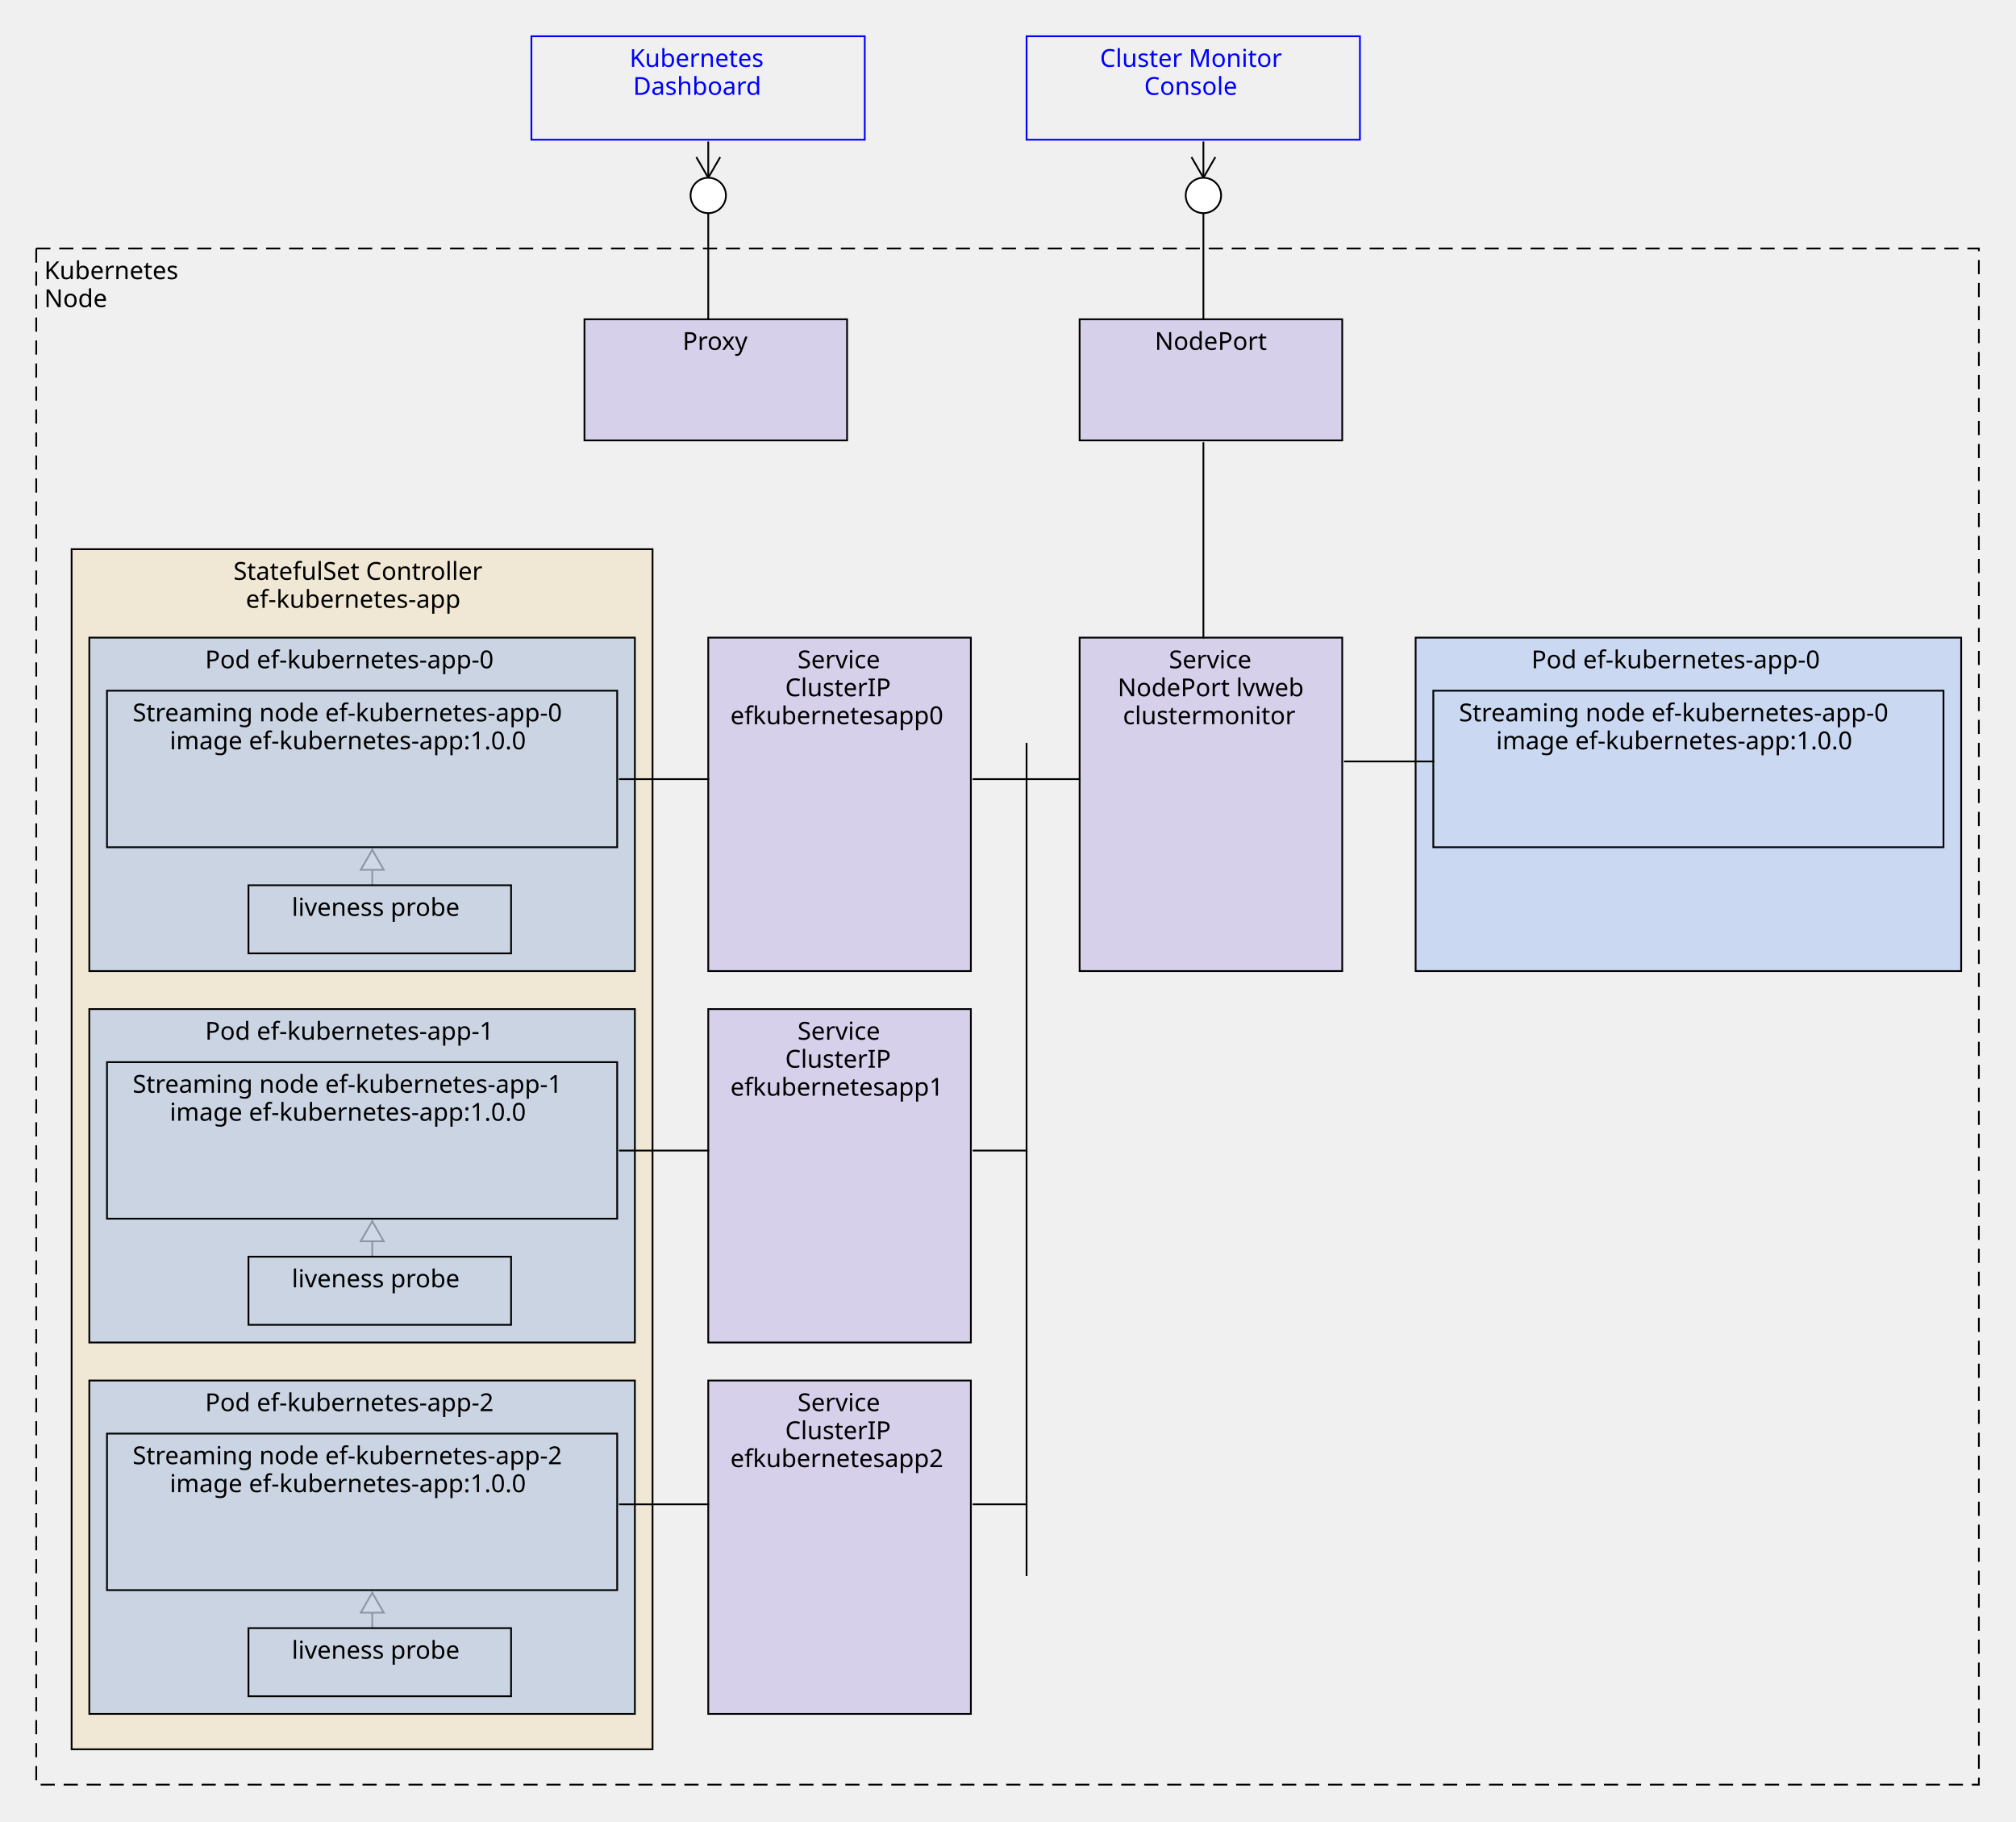
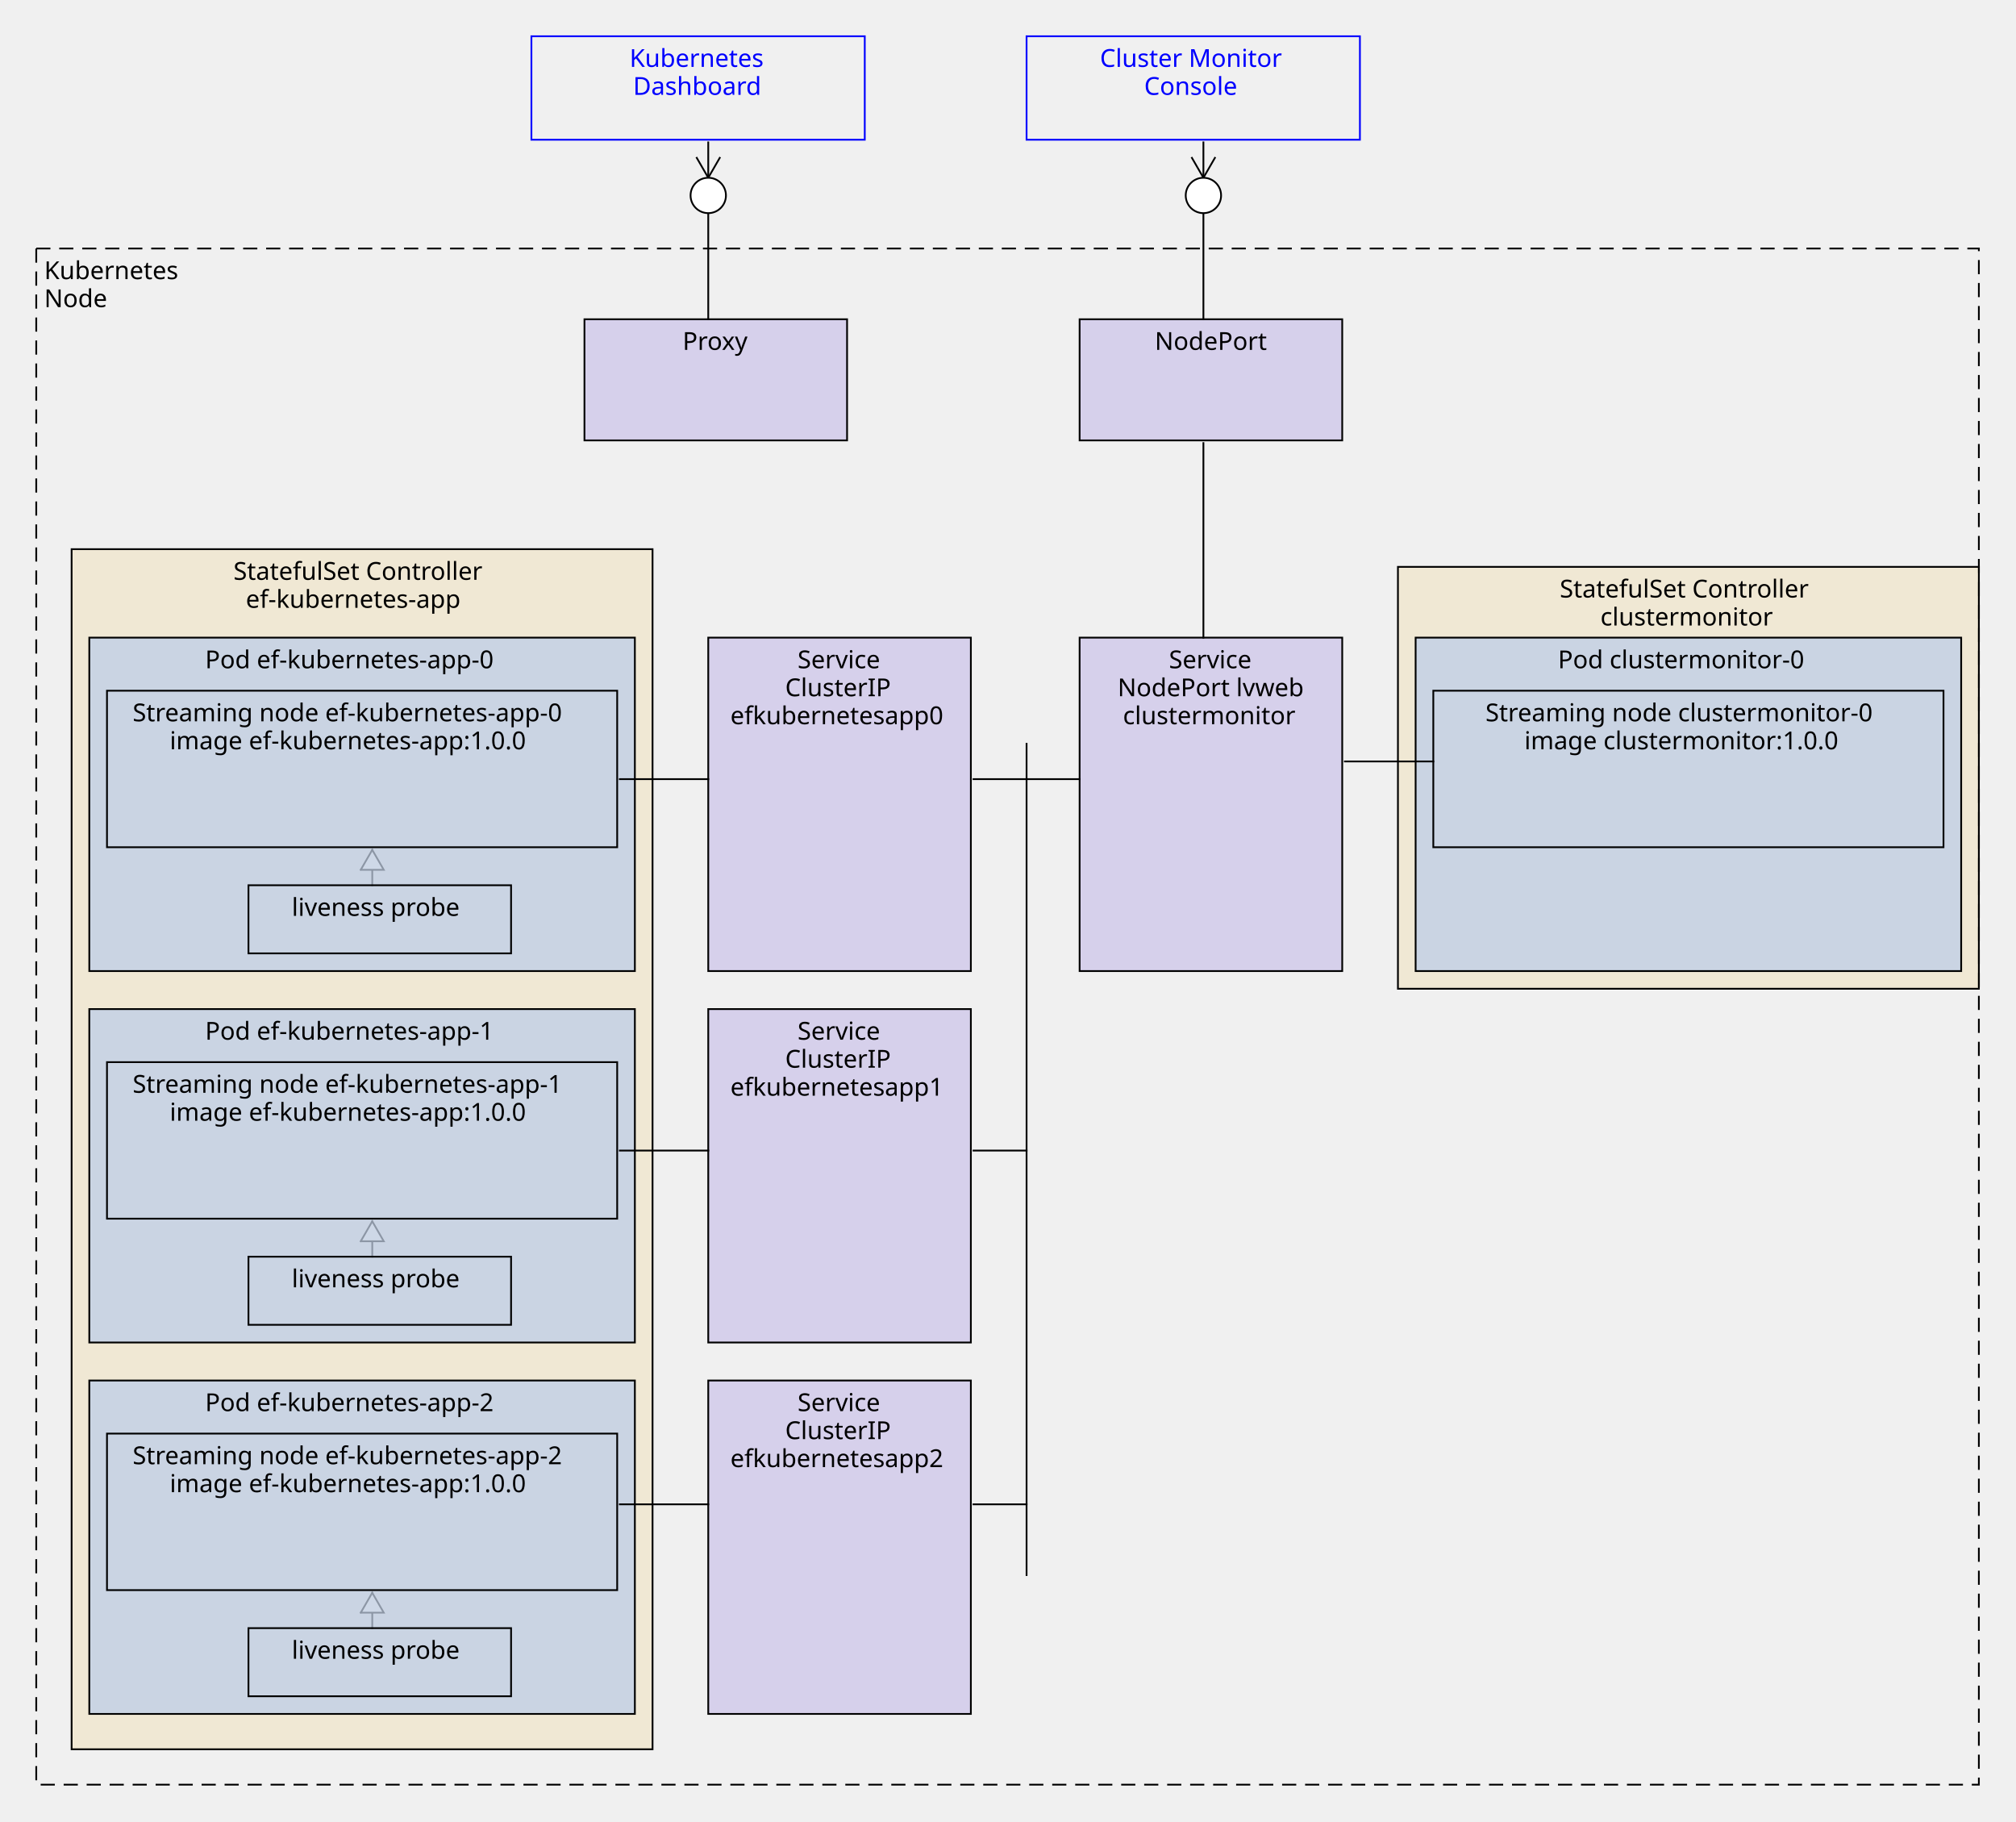
<svg xmlns="http://www.w3.org/2000/svg" fill-opacity="1" color-rendering="auto" color-interpolation="auto" text-rendering="auto" stroke="black" stroke-linecap="square" width="1140" stroke-miterlimit="10" shape-rendering="auto" stroke-opacity="1" fill="black" stroke-dasharray="none" font-weight="normal" stroke-width="1" viewBox="-10 -10 1140 1030" height="1030" font-family="'Dialog'" font-style="normal" stroke-linejoin="miter" font-size="12" stroke-dashoffset="0" image-rendering="auto">
  <defs id="genericDefs" />
  <g>
    <defs id="defs1">
      <clipPath clipPathUnits="userSpaceOnUse" id="clipPath1">
        <path d="M0 0 L2147483647 0 L2147483647 2147483647 L0 2147483647 L0 0 Z" />
      </clipPath>
      <clipPath clipPathUnits="userSpaceOnUse" id="clipPath2">
        <path d="M0 0 L0 190 L150 190 L150 0 Z" />
      </clipPath>
      <clipPath clipPathUnits="userSpaceOnUse" id="clipPath3">
        <path d="M0 0 L0 870 L1100 870 L1100 0 Z" />
      </clipPath>
      <clipPath clipPathUnits="userSpaceOnUse" id="clipPath4">
        <path d="M0 0 L0 60 L190 60 L190 0 Z" />
      </clipPath>
      <clipPath clipPathUnits="userSpaceOnUse" id="clipPath5">
        <path d="M0 0 L0 50 L30 50 L30 0 Z" />
      </clipPath>
      <clipPath clipPathUnits="userSpaceOnUse" id="clipPath6">
        <path d="M0 0 L0 100 L30 100 L30 0 Z" />
      </clipPath>
      <clipPath clipPathUnits="userSpaceOnUse" id="clipPath7">
+         <path d="M0 0 L0 240 L330 240 L330 0 Z" />
+       </clipPath>
+       <clipPath clipPathUnits="userSpaceOnUse" id="clipPath8">
        <path d="M0 0 L0 680 L330 680 L330 0 Z" />
      </clipPath>
-       <clipPath clipPathUnits="userSpaceOnUse" id="clipPath8">
+       <clipPath clipPathUnits="userSpaceOnUse" id="clipPath9">
        <path d="M0 0 L0 190 L310 190 L310 0 Z" />
      </clipPath>
-       <clipPath clipPathUnits="userSpaceOnUse" id="clipPath9">
+       <clipPath clipPathUnits="userSpaceOnUse" id="clipPath10">
        <path d="M0 0 L0 70 L150 70 L150 0 Z" />
      </clipPath>
-       <clipPath clipPathUnits="userSpaceOnUse" id="clipPath10">
+       <clipPath clipPathUnits="userSpaceOnUse" id="clipPath11">
        <path d="M0 0 L0 500 L30 500 L30 0 Z" />
      </clipPath>
-       <clipPath clipPathUnits="userSpaceOnUse" id="clipPath11">
+       <clipPath clipPathUnits="userSpaceOnUse" id="clipPath12">
        <path d="M0 0 L0 30 L60 30 L60 0 Z" />
      </clipPath>
-       <clipPath clipPathUnits="userSpaceOnUse" id="clipPath12">
+       <clipPath clipPathUnits="userSpaceOnUse" id="clipPath13">
        <path d="M0 0 L0 30 L90 30 L90 0 Z" />
      </clipPath>
-       <clipPath clipPathUnits="userSpaceOnUse" id="clipPath13">
+       <clipPath clipPathUnits="userSpaceOnUse" id="clipPath14">
        <path d="M0 0 L0 140 L30 140 L30 0 Z" />
      </clipPath>
-       <clipPath clipPathUnits="userSpaceOnUse" id="clipPath14">
+       <clipPath clipPathUnits="userSpaceOnUse" id="clipPath15">
        <path d="M0 0 L0 30 L80 30 L80 0 Z" />
      </clipPath>
-       <clipPath clipPathUnits="userSpaceOnUse" id="clipPath15">
+       <clipPath clipPathUnits="userSpaceOnUse" id="clipPath16">
        <path d="M0 0 L0 90 L290 90 L290 0 Z" />
      </clipPath>
-       <clipPath clipPathUnits="userSpaceOnUse" id="clipPath16">
+       <clipPath clipPathUnits="userSpaceOnUse" id="clipPath17">
        <path d="M0 0 L0 40 L150 40 L150 0 Z" />
      </clipPath>
    </defs>
    <g fill="rgb(188,176,231)" fill-opacity="0.49" transform="translate(600,350)" stroke-opacity="0.49" stroke="rgb(188,176,231)">
      <rect x="0.5" width="148.5" height="188.5" y="0.5" clip-path="url(#clipPath2)" stroke="none" />
    </g>
    <g transform="translate(600,350)">
      <rect fill="none" x="0.5" width="148.5" height="188.5" y="0.5" clip-path="url(#clipPath2)" />
      <text x="51" font-size="14" y="17.817" clip-path="url(#clipPath2)" font-family="sans-serif" stroke="none" xml:space="preserve">Service</text>
      <text x="22" font-size="14" y="33.635" clip-path="url(#clipPath2)" font-family="sans-serif" stroke="none" xml:space="preserve">NodePort lvweb</text>
      <text x="25" font-size="14" y="49.452" clip-path="url(#clipPath2)" font-family="sans-serif" stroke="none" xml:space="preserve">clustermonitor</text>
    </g>
    <g fill="rgb(188,176,231)" fill-opacity="0.49" transform="translate(390,770)" stroke-opacity="0.49" stroke="rgb(188,176,231)">
      <rect x="0.5" width="148.5" height="188.5" y="0.5" clip-path="url(#clipPath2)" stroke="none" />
    </g>
    <g transform="translate(390,770)">
      <rect fill="none" x="0.5" width="148.5" height="188.5" y="0.5" clip-path="url(#clipPath2)" />
      <text x="51" font-size="14" y="17.817" clip-path="url(#clipPath2)" font-family="sans-serif" stroke="none" xml:space="preserve">Service </text>
      <text x="44" font-size="14" y="33.635" clip-path="url(#clipPath2)" font-family="sans-serif" stroke="none" xml:space="preserve">ClusterIP</text>
      <text x="13" font-size="14" y="49.452" clip-path="url(#clipPath2)" font-family="sans-serif" stroke="none" xml:space="preserve">efkubernetesapp2</text>
    </g>
    <g fill="rgb(188,176,231)" fill-opacity="0.49" transform="translate(390,350)" stroke-opacity="0.49" stroke="rgb(188,176,231)">
      <rect x="0.5" width="148.5" height="188.5" y="0.5" clip-path="url(#clipPath2)" stroke="none" />
    </g>
    <g transform="translate(390,350)">
      <rect fill="none" x="0.5" width="148.5" height="188.5" y="0.5" clip-path="url(#clipPath2)" />
      <text x="51" font-size="14" y="17.817" clip-path="url(#clipPath2)" font-family="sans-serif" stroke="none" xml:space="preserve">Service </text>
      <text x="44" font-size="14" y="33.635" clip-path="url(#clipPath2)" font-family="sans-serif" stroke="none" xml:space="preserve">ClusterIP</text>
      <text x="13" font-size="14" y="49.452" clip-path="url(#clipPath2)" font-family="sans-serif" stroke="none" xml:space="preserve">efkubernetesapp0</text>
    </g>
    <g fill="rgb(188,176,231)" fill-opacity="0.49" transform="translate(390,560)" stroke-opacity="0.49" stroke="rgb(188,176,231)">
      <rect x="0.5" width="148.5" height="188.5" y="0.5" clip-path="url(#clipPath2)" stroke="none" />
    </g>
    <g transform="translate(390,560)">
      <rect fill="none" x="0.5" width="148.5" height="188.5" y="0.5" clip-path="url(#clipPath2)" />
      <text x="51" font-size="14" y="17.817" clip-path="url(#clipPath2)" font-family="sans-serif" stroke="none" xml:space="preserve">Service </text>
      <text x="44" font-size="14" y="33.635" clip-path="url(#clipPath2)" font-family="sans-serif" stroke="none" xml:space="preserve">ClusterIP</text>
      <text x="13" font-size="14" y="49.452" clip-path="url(#clipPath2)" font-family="sans-serif" stroke="none" xml:space="preserve">efkubernetesapp1</text>
    </g>
    <g fill="rgb(255,255,255)" fill-opacity="0" transform="translate(10,130)" stroke-opacity="0" stroke="rgb(255,255,255)">
      <rect x="0.5" width="1098.5" height="868.5" y="0.5" clip-path="url(#clipPath3)" stroke="none" />
    </g>
    <g stroke-dasharray="8,5" stroke-miterlimit="5" transform="translate(10,130)" stroke-linecap="butt">
      <rect fill="none" x="0.5" width="1098.5" height="868.5" y="0.5" clip-path="url(#clipPath3)" />
      <text x="5" font-size="14" y="17.817" clip-path="url(#clipPath3)" font-family="sans-serif" stroke="none" xml:space="preserve">Kubernetes</text>
      <text x="5" font-size="14" y="33.635" clip-path="url(#clipPath3)" font-family="sans-serif" stroke="none" xml:space="preserve">Node</text>
    </g>
    <g fill="rgb(255,255,255)" fill-opacity="0" transform="translate(290,10)" stroke-opacity="0" stroke="rgb(255,255,255)">
      <rect x="0.5" width="188.5" height="58.5" y="0.5" clip-path="url(#clipPath4)" stroke="none" />
    </g>
    <g fill="blue" transform="translate(290,10)" stroke="blue">
      <rect fill="none" x="0.5" width="188.5" height="58.5" y="0.5" clip-path="url(#clipPath4)" />
      <text x="56" font-size="14" y="17.817" clip-path="url(#clipPath4)" font-family="sans-serif" stroke="none" xml:space="preserve">Kubernetes</text>
      <text x="58" font-size="14" y="33.635" clip-path="url(#clipPath4)" font-family="sans-serif" stroke="none" xml:space="preserve">Dashboard</text>
    </g>
    <g fill="rgb(255,255,255)" fill-opacity="0" transform="translate(570,10)" stroke-opacity="0" stroke="rgb(255,255,255)">
      <rect x="0.5" width="188.5" height="58.5" y="0.5" clip-path="url(#clipPath4)" stroke="none" />
    </g>
    <g fill="blue" transform="translate(570,10)" stroke="blue">
      <rect fill="none" x="0.5" width="188.5" height="58.5" y="0.5" clip-path="url(#clipPath4)" />
      <text x="42" font-size="14" y="17.817" clip-path="url(#clipPath4)" font-family="sans-serif" stroke="none" xml:space="preserve">Cluster Monitor</text>
      <text x="67" font-size="14" y="33.635" clip-path="url(#clipPath4)" font-family="sans-serif" stroke="none" xml:space="preserve">Console</text>
    </g>
    <g transform="translate(190,880)">
      <path fill="none" d="M10.5 10.5 L10.5 30.5" clip-path="url(#clipPath5)" />
      <path fill="white" d="M4 21.758 L10.5 10.5 L17 21.758 L4 21.758" clip-path="url(#clipPath5)" stroke="none" />
      <path fill="none" d="M4 21.758 L10.5 10.5 L17 21.758 L4 21.758" clip-path="url(#clipPath5)" />
    </g>
    <g transform="translate(190,670)">
      <path fill="none" d="M10.5 10.5 L10.5 30.5" clip-path="url(#clipPath5)" />
      <path fill="white" d="M4 21.758 L10.5 10.5 L17 21.758 L4 21.758" clip-path="url(#clipPath5)" stroke="none" />
      <path fill="none" d="M4 21.758 L10.5 10.5 L17 21.758 L4 21.758" clip-path="url(#clipPath5)" />
    </g>
    <g transform="translate(190,460)">
      <path fill="none" d="M10.5 10.5 L10.5 30.5" clip-path="url(#clipPath5)" />
      <path fill="white" d="M4 21.758 L10.5 10.5 L17 21.758 L4 21.758" clip-path="url(#clipPath5)" stroke="none" />
      <path fill="none" d="M4 21.758 L10.5 10.5 L17 21.758 L4 21.758" clip-path="url(#clipPath5)" />
    </g>
    <g transform="translate(380,60)">
      <path fill="none" d="M10.5 30.5 L10.5 10.5" clip-path="url(#clipPath5)" />
      <path fill="none" d="M17 19.242 L10.5 30.5 L4 19.242" clip-path="url(#clipPath5)" />
    </g>
    <g transform="translate(660,60)">
      <path fill="none" d="M10.5 30.5 L10.5 10.5" clip-path="url(#clipPath5)" />
      <path fill="none" d="M17 19.242 L10.5 30.5 L4 19.242" clip-path="url(#clipPath5)" />
    </g>
    <g transform="translate(380,90)">
      <path fill="none" d="M10.5 10.5 L10.5 80.5" clip-path="url(#clipPath6)" />
      <circle fill="white" r="10" clip-path="url(#clipPath6)" cx="10.5" cy="10.5" stroke="none" />
      <circle fill="none" r="10" clip-path="url(#clipPath6)" cx="10.5" cy="10.5" />
    </g>
    <g transform="translate(660,90)">
      <path fill="none" d="M10.5 10.5 L10.5 80.5" clip-path="url(#clipPath6)" />
      <circle fill="white" r="10" clip-path="url(#clipPath6)" cx="10.5" cy="10.5" stroke="none" />
      <circle fill="none" r="10" clip-path="url(#clipPath6)" cx="10.5" cy="10.5" />
    </g>
+     <g fill="rgb(241,225,184)" fill-opacity="0.49" transform="translate(780,310)" stroke-opacity="0.49" stroke="rgb(241,225,184)">
+       <rect x="0.5" width="328.5" height="238.5" y="0.5" clip-path="url(#clipPath7)" stroke="none" />
+     </g>
+     <g transform="translate(780,310)">
+       <rect fill="none" x="0.5" width="328.5" height="238.5" y="0.5" clip-path="url(#clipPath7)" />
+       <text x="92" font-size="14" y="17.817" clip-path="url(#clipPath7)" font-family="sans-serif" stroke="none" xml:space="preserve">StatefulSet Controller</text>
+       <text x="115" font-size="14" y="33.635" clip-path="url(#clipPath7)" font-family="sans-serif" stroke="none" xml:space="preserve">clustermonitor</text>
+     </g>
    <g fill="rgb(241,225,184)" fill-opacity="0.49" transform="translate(30,300)" stroke-opacity="0.49" stroke="rgb(241,225,184)">
-       <rect x="0.5" width="328.5" height="678.5" y="0.5" clip-path="url(#clipPath7)" stroke="none" />
+       <rect x="0.5" width="328.5" height="678.5" y="0.5" clip-path="url(#clipPath8)" stroke="none" />
    </g>
    <g transform="translate(30,300)">
-       <rect fill="none" x="0.5" width="328.5" height="678.5" y="0.5" clip-path="url(#clipPath7)" />
-       <text x="92" font-size="14" y="17.817" clip-path="url(#clipPath7)" font-family="sans-serif" stroke="none" xml:space="preserve">StatefulSet Controller</text>
-       <text x="99" font-size="14" y="33.635" clip-path="url(#clipPath7)" font-family="sans-serif" stroke="none" xml:space="preserve">ef-kubernetes-app</text>
+       <rect fill="none" x="0.5" width="328.5" height="678.5" y="0.5" clip-path="url(#clipPath8)" />
+       <text x="92" font-size="14" y="17.817" clip-path="url(#clipPath8)" font-family="sans-serif" stroke="none" xml:space="preserve">StatefulSet Controller</text>
+       <text x="99" font-size="14" y="33.635" clip-path="url(#clipPath8)" font-family="sans-serif" stroke="none" xml:space="preserve">ef-kubernetes-app</text>
    </g>
    <g fill="rgb(163,193,243)" fill-opacity="0.49" transform="translate(790,350)" stroke-opacity="0.49" stroke="rgb(163,193,243)">
-       <rect x="0.5" width="308.5" height="188.5" y="0.5" clip-path="url(#clipPath8)" stroke="none" />
+       <rect x="0.5" width="308.5" height="188.5" y="0.5" clip-path="url(#clipPath9)" stroke="none" />
    </g>
    <g transform="translate(790,350)">
-       <rect fill="none" x="0.5" width="308.5" height="188.5" y="0.5" clip-path="url(#clipPath8)" />
-       <text x="66" font-size="14" y="17.817" clip-path="url(#clipPath8)" font-family="sans-serif" stroke="none" xml:space="preserve">Pod ef-kubernetes-app-0</text>
+       <rect fill="none" x="0.5" width="308.5" height="188.5" y="0.5" clip-path="url(#clipPath9)" />
+       <text x="81" font-size="14" y="17.817" clip-path="url(#clipPath9)" font-family="sans-serif" stroke="none" xml:space="preserve">Pod clustermonitor-0</text>
    </g>
    <g fill="rgb(163,193,243)" fill-opacity="0.49" transform="translate(40,770)" stroke-opacity="0.49" stroke="rgb(163,193,243)">
-       <rect x="0.5" width="308.5" height="188.5" y="0.5" clip-path="url(#clipPath8)" stroke="none" />
+       <rect x="0.5" width="308.5" height="188.5" y="0.5" clip-path="url(#clipPath9)" stroke="none" />
    </g>
    <g transform="translate(40,770)">
-       <rect fill="none" x="0.5" width="308.5" height="188.5" y="0.5" clip-path="url(#clipPath8)" />
-       <text x="66" font-size="14" y="17.817" clip-path="url(#clipPath8)" font-family="sans-serif" stroke="none" xml:space="preserve">Pod ef-kubernetes-app-2</text>
+       <rect fill="none" x="0.5" width="308.5" height="188.5" y="0.5" clip-path="url(#clipPath9)" />
+       <text x="66" font-size="14" y="17.817" clip-path="url(#clipPath9)" font-family="sans-serif" stroke="none" xml:space="preserve">Pod ef-kubernetes-app-2</text>
    </g>
    <g fill="rgb(163,193,243)" fill-opacity="0.49" transform="translate(40,560)" stroke-opacity="0.49" stroke="rgb(163,193,243)">
-       <rect x="0.5" width="308.5" height="188.5" y="0.5" clip-path="url(#clipPath8)" stroke="none" />
+       <rect x="0.5" width="308.5" height="188.5" y="0.5" clip-path="url(#clipPath9)" stroke="none" />
    </g>
    <g transform="translate(40,560)">
-       <rect fill="none" x="0.5" width="308.5" height="188.5" y="0.5" clip-path="url(#clipPath8)" />
-       <text x="66" font-size="14" y="17.817" clip-path="url(#clipPath8)" font-family="sans-serif" stroke="none" xml:space="preserve">Pod ef-kubernetes-app-1</text>
+       <rect fill="none" x="0.5" width="308.5" height="188.5" y="0.5" clip-path="url(#clipPath9)" />
+       <text x="66" font-size="14" y="17.817" clip-path="url(#clipPath9)" font-family="sans-serif" stroke="none" xml:space="preserve">Pod ef-kubernetes-app-1</text>
    </g>
    <g fill="rgb(163,193,243)" fill-opacity="0.49" transform="translate(40,350)" stroke-opacity="0.49" stroke="rgb(163,193,243)">
-       <rect x="0.5" width="308.5" height="188.5" y="0.5" clip-path="url(#clipPath8)" stroke="none" />
+       <rect x="0.5" width="308.5" height="188.5" y="0.5" clip-path="url(#clipPath9)" stroke="none" />
    </g>
    <g transform="translate(40,350)">
-       <rect fill="none" x="0.5" width="308.5" height="188.5" y="0.5" clip-path="url(#clipPath8)" />
-       <text x="66" font-size="14" y="17.817" clip-path="url(#clipPath8)" font-family="sans-serif" stroke="none" xml:space="preserve">Pod ef-kubernetes-app-0</text>
+       <rect fill="none" x="0.5" width="308.5" height="188.5" y="0.5" clip-path="url(#clipPath9)" />
+       <text x="66" font-size="14" y="17.817" clip-path="url(#clipPath9)" font-family="sans-serif" stroke="none" xml:space="preserve">Pod ef-kubernetes-app-0</text>
    </g>
    <g fill="rgb(188,176,231)" fill-opacity="0.49" transform="translate(600,170)" stroke-opacity="0.49" stroke="rgb(188,176,231)">
-       <rect x="0.5" width="148.5" height="68.5" y="0.5" clip-path="url(#clipPath9)" stroke="none" />
+       <rect x="0.5" width="148.5" height="68.5" y="0.5" clip-path="url(#clipPath10)" stroke="none" />
    </g>
    <g transform="translate(600,170)">
-       <rect fill="none" x="0.5" width="148.5" height="68.5" y="0.5" clip-path="url(#clipPath9)" />
-       <text x="43" font-size="14" y="17.817" clip-path="url(#clipPath9)" font-family="sans-serif" stroke="none" xml:space="preserve">NodePort</text>
+       <rect fill="none" x="0.5" width="148.5" height="68.5" y="0.5" clip-path="url(#clipPath10)" />
+       <text x="43" font-size="14" y="17.817" clip-path="url(#clipPath10)" font-family="sans-serif" stroke="none" xml:space="preserve">NodePort</text>
    </g>
    <g fill="rgb(188,176,231)" fill-opacity="0.49" transform="translate(320,170)" stroke-opacity="0.49" stroke="rgb(188,176,231)">
-       <rect x="0.5" width="148.5" height="68.5" y="0.5" clip-path="url(#clipPath9)" stroke="none" />
+       <rect x="0.5" width="148.5" height="68.5" y="0.5" clip-path="url(#clipPath10)" stroke="none" />
    </g>
    <g transform="translate(320,170)">
-       <rect fill="none" x="0.5" width="148.5" height="68.5" y="0.5" clip-path="url(#clipPath9)" />
-       <text x="56" font-size="14" y="17.817" clip-path="url(#clipPath9)" font-family="sans-serif" stroke="none" xml:space="preserve">Proxy</text>
+       <rect fill="none" x="0.5" width="148.5" height="68.5" y="0.5" clip-path="url(#clipPath10)" />
+       <text x="56" font-size="14" y="17.817" clip-path="url(#clipPath10)" font-family="sans-serif" stroke="none" xml:space="preserve">Proxy</text>
    </g>
    <g transform="translate(560,400)">
-       <path fill="none" d="M10.5 480.5 L10.5 10.5" clip-path="url(#clipPath10)" />
+       <path fill="none" d="M10.5 480.5 L10.5 10.5" clip-path="url(#clipPath11)" />
    </g>
    <g transform="translate(530,830)">
-       <path fill="none" d="M40.5 10.5 L10.5 10.5" clip-path="url(#clipPath11)" />
+       <path fill="none" d="M40.5 10.5 L10.5 10.5" clip-path="url(#clipPath12)" />
    </g>
    <g transform="translate(530,630)">
-       <path fill="none" d="M40.5 10.5 L10.5 10.5" clip-path="url(#clipPath11)" />
+       <path fill="none" d="M40.5 10.5 L10.5 10.5" clip-path="url(#clipPath12)" />
    </g>
    <g transform="translate(530,420)">
-       <path fill="none" d="M70.5 10.5 L10.5 10.5" clip-path="url(#clipPath12)" />
+       <path fill="none" d="M70.5 10.5 L10.5 10.5" clip-path="url(#clipPath13)" />
    </g>
    <g transform="translate(660,230)">
-       <path fill="none" d="M10.5 10.5 L10.5 120.5" clip-path="url(#clipPath13)" />
+       <path fill="none" d="M10.5 10.5 L10.5 120.5" clip-path="url(#clipPath14)" />
    </g>
    <g transform="translate(740,410)">
-       <path fill="none" d="M60.5 10.5 L10.5 10.5" clip-path="url(#clipPath14)" />
+       <path fill="none" d="M60.5 10.5 L10.5 10.5" clip-path="url(#clipPath15)" />
    </g>
    <g fill="rgb(255,255,255)" fill-opacity="0" transform="translate(800,380)" stroke-opacity="0" stroke="rgb(255,255,255)">
-       <rect x="0.5" width="288.5" height="88.5" y="0.5" clip-path="url(#clipPath15)" stroke="none" />
+       <rect x="0.5" width="288.5" height="88.5" y="0.5" clip-path="url(#clipPath16)" stroke="none" />
    </g>
    <g transform="translate(800,380)">
-       <rect fill="none" x="0.5" width="288.5" height="88.5" y="0.5" clip-path="url(#clipPath15)" />
-       <text x="15" font-size="14" y="17.817" clip-path="url(#clipPath15)" font-family="sans-serif" stroke="none" xml:space="preserve">Streaming node ef-kubernetes-app-0</text>
-       <text x="36" font-size="14" y="33.635" clip-path="url(#clipPath15)" font-family="sans-serif" stroke="none" xml:space="preserve">image ef-kubernetes-app:1.0.0</text>
+       <rect fill="none" x="0.5" width="288.5" height="88.5" y="0.5" clip-path="url(#clipPath16)" />
+       <text x="30" font-size="14" y="17.817" clip-path="url(#clipPath16)" font-family="sans-serif" stroke="none" xml:space="preserve">Streaming node clustermonitor-0</text>
+       <text x="52" font-size="14" y="33.635" clip-path="url(#clipPath16)" font-family="sans-serif" stroke="none" xml:space="preserve">image clustermonitor:1.0.0</text>
    </g>
    <g transform="translate(330,830)">
-       <path fill="none" d="M60.5 10.5 L10.5 10.5" clip-path="url(#clipPath14)" />
+       <path fill="none" d="M60.5 10.5 L10.5 10.5" clip-path="url(#clipPath15)" />
    </g>
    <g transform="translate(330,630)">
-       <path fill="none" d="M60.5 10.5 L10.5 10.5" clip-path="url(#clipPath14)" />
+       <path fill="none" d="M60.5 10.5 L10.5 10.5" clip-path="url(#clipPath15)" />
    </g>
    <g transform="translate(330,420)">
-       <path fill="none" d="M60.5 10.5 L10.5 10.5" clip-path="url(#clipPath14)" />
+       <path fill="none" d="M60.5 10.5 L10.5 10.5" clip-path="url(#clipPath15)" />
    </g>
    <g fill="rgb(255,255,255)" fill-opacity="0" transform="translate(50,800)" stroke-opacity="0" stroke="rgb(255,255,255)">
-       <rect x="0.5" width="288.5" height="88.5" y="0.5" clip-path="url(#clipPath15)" stroke="none" />
+       <rect x="0.5" width="288.5" height="88.5" y="0.5" clip-path="url(#clipPath16)" stroke="none" />
    </g>
    <g transform="translate(50,800)">
-       <rect fill="none" x="0.5" width="288.5" height="88.5" y="0.5" clip-path="url(#clipPath15)" />
-       <text x="15" font-size="14" y="17.817" clip-path="url(#clipPath15)" font-family="sans-serif" stroke="none" xml:space="preserve">Streaming node ef-kubernetes-app-2</text>
-       <text x="36" font-size="14" y="33.635" clip-path="url(#clipPath15)" font-family="sans-serif" stroke="none" xml:space="preserve">image ef-kubernetes-app:1.0.0</text>
+       <rect fill="none" x="0.5" width="288.5" height="88.5" y="0.5" clip-path="url(#clipPath16)" />
+       <text x="15" font-size="14" y="17.817" clip-path="url(#clipPath16)" font-family="sans-serif" stroke="none" xml:space="preserve">Streaming node ef-kubernetes-app-2</text>
+       <text x="36" font-size="14" y="33.635" clip-path="url(#clipPath16)" font-family="sans-serif" stroke="none" xml:space="preserve">image ef-kubernetes-app:1.0.0</text>
    </g>
    <g fill="rgb(255,255,255)" fill-opacity="0" transform="translate(130,910)" stroke-opacity="0" stroke="rgb(255,255,255)">
-       <rect x="0.5" width="148.5" height="38.5" y="0.5" clip-path="url(#clipPath16)" stroke="none" />
+       <rect x="0.5" width="148.5" height="38.5" y="0.5" clip-path="url(#clipPath17)" stroke="none" />
    </g>
    <g transform="translate(130,910)">
-       <rect fill="none" x="0.5" width="148.5" height="38.5" y="0.5" clip-path="url(#clipPath16)" />
-       <text x="25" font-size="14" y="17.817" clip-path="url(#clipPath16)" font-family="sans-serif" stroke="none" xml:space="preserve">liveness probe</text>
+       <rect fill="none" x="0.5" width="148.5" height="38.5" y="0.5" clip-path="url(#clipPath17)" />
+       <text x="25" font-size="14" y="17.817" clip-path="url(#clipPath17)" font-family="sans-serif" stroke="none" xml:space="preserve">liveness probe</text>
    </g>
    <g fill="rgb(255,255,255)" fill-opacity="0" transform="translate(50,590)" stroke-opacity="0" stroke="rgb(255,255,255)">
-       <rect x="0.5" width="288.5" height="88.5" y="0.5" clip-path="url(#clipPath15)" stroke="none" />
+       <rect x="0.5" width="288.5" height="88.5" y="0.5" clip-path="url(#clipPath16)" stroke="none" />
    </g>
    <g transform="translate(50,590)">
-       <rect fill="none" x="0.5" width="288.5" height="88.5" y="0.5" clip-path="url(#clipPath15)" />
-       <text x="15" font-size="14" y="17.817" clip-path="url(#clipPath15)" font-family="sans-serif" stroke="none" xml:space="preserve">Streaming node ef-kubernetes-app-1</text>
-       <text x="36" font-size="14" y="33.635" clip-path="url(#clipPath15)" font-family="sans-serif" stroke="none" xml:space="preserve">image ef-kubernetes-app:1.0.0</text>
+       <rect fill="none" x="0.5" width="288.5" height="88.5" y="0.5" clip-path="url(#clipPath16)" />
+       <text x="15" font-size="14" y="17.817" clip-path="url(#clipPath16)" font-family="sans-serif" stroke="none" xml:space="preserve">Streaming node ef-kubernetes-app-1</text>
+       <text x="36" font-size="14" y="33.635" clip-path="url(#clipPath16)" font-family="sans-serif" stroke="none" xml:space="preserve">image ef-kubernetes-app:1.0.0</text>
    </g>
    <g fill="rgb(255,255,255)" fill-opacity="0" transform="translate(130,700)" stroke-opacity="0" stroke="rgb(255,255,255)">
-       <rect x="0.5" width="148.5" height="38.5" y="0.5" clip-path="url(#clipPath16)" stroke="none" />
+       <rect x="0.5" width="148.5" height="38.5" y="0.5" clip-path="url(#clipPath17)" stroke="none" />
    </g>
    <g transform="translate(130,700)">
-       <rect fill="none" x="0.5" width="148.5" height="38.5" y="0.5" clip-path="url(#clipPath16)" />
-       <text x="25" font-size="14" y="17.817" clip-path="url(#clipPath16)" font-family="sans-serif" stroke="none" xml:space="preserve">liveness probe</text>
+       <rect fill="none" x="0.5" width="148.5" height="38.5" y="0.5" clip-path="url(#clipPath17)" />
+       <text x="25" font-size="14" y="17.817" clip-path="url(#clipPath17)" font-family="sans-serif" stroke="none" xml:space="preserve">liveness probe</text>
    </g>
    <g fill="rgb(255,255,255)" fill-opacity="0" transform="translate(50,380)" stroke-opacity="0" stroke="rgb(255,255,255)">
-       <rect x="0.5" width="288.5" height="88.5" y="0.5" clip-path="url(#clipPath15)" stroke="none" />
+       <rect x="0.5" width="288.5" height="88.5" y="0.5" clip-path="url(#clipPath16)" stroke="none" />
    </g>
    <g transform="translate(50,380)">
-       <rect fill="none" x="0.5" width="288.5" height="88.5" y="0.5" clip-path="url(#clipPath15)" />
-       <text x="15" font-size="14" y="17.817" clip-path="url(#clipPath15)" font-family="sans-serif" stroke="none" xml:space="preserve">Streaming node ef-kubernetes-app-0</text>
-       <text x="36" font-size="14" y="33.635" clip-path="url(#clipPath15)" font-family="sans-serif" stroke="none" xml:space="preserve">image ef-kubernetes-app:1.0.0</text>
+       <rect fill="none" x="0.5" width="288.5" height="88.5" y="0.5" clip-path="url(#clipPath16)" />
+       <text x="15" font-size="14" y="17.817" clip-path="url(#clipPath16)" font-family="sans-serif" stroke="none" xml:space="preserve">Streaming node ef-kubernetes-app-0</text>
+       <text x="36" font-size="14" y="33.635" clip-path="url(#clipPath16)" font-family="sans-serif" stroke="none" xml:space="preserve">image ef-kubernetes-app:1.0.0</text>
    </g>
    <g fill="rgb(255,255,255)" fill-opacity="0" transform="translate(130,490)" stroke-opacity="0" stroke="rgb(255,255,255)">
-       <rect x="0.5" width="148.5" height="38.5" y="0.5" clip-path="url(#clipPath16)" stroke="none" />
+       <rect x="0.5" width="148.5" height="38.5" y="0.5" clip-path="url(#clipPath17)" stroke="none" />
    </g>
    <g transform="translate(130,490)">
-       <rect fill="none" x="0.5" width="148.5" height="38.5" y="0.5" clip-path="url(#clipPath16)" />
-       <text x="25" font-size="14" y="17.817" clip-path="url(#clipPath16)" font-family="sans-serif" stroke="none" xml:space="preserve">liveness probe</text>
+       <rect fill="none" x="0.5" width="148.5" height="38.5" y="0.5" clip-path="url(#clipPath17)" />
+       <text x="25" font-size="14" y="17.817" clip-path="url(#clipPath17)" font-family="sans-serif" stroke="none" xml:space="preserve">liveness probe</text>
    </g>
  </g>
</svg>
